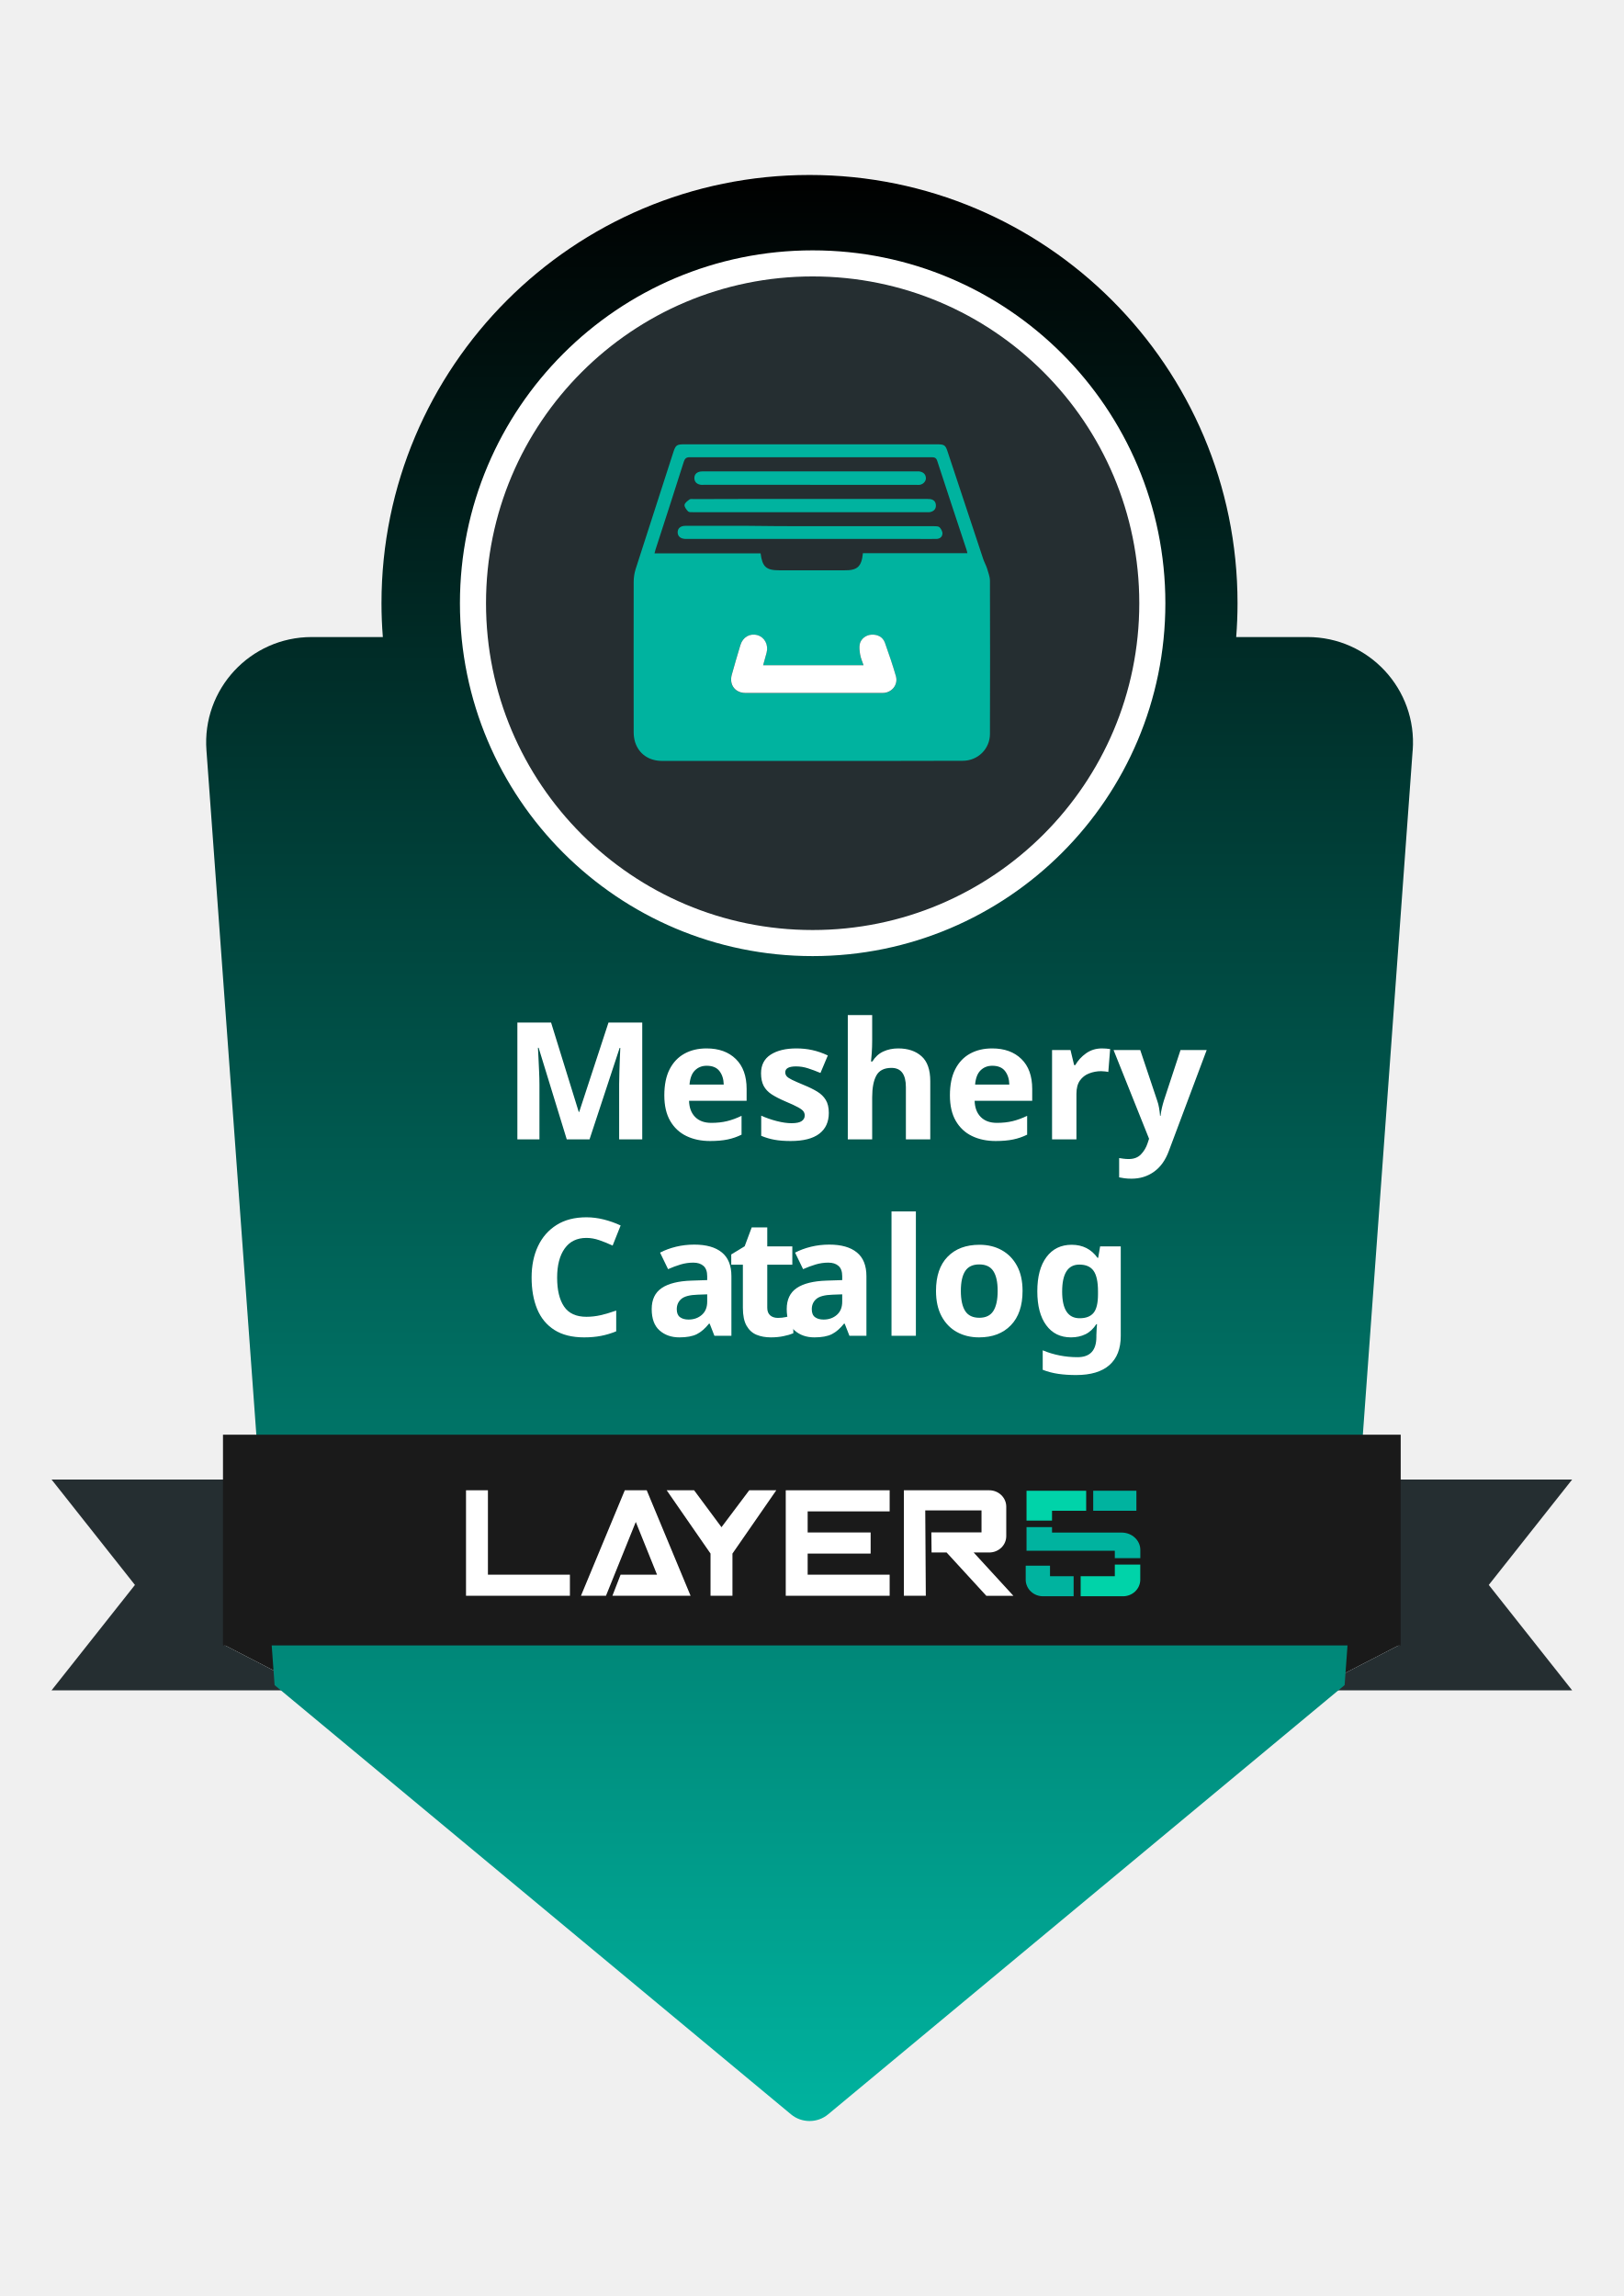
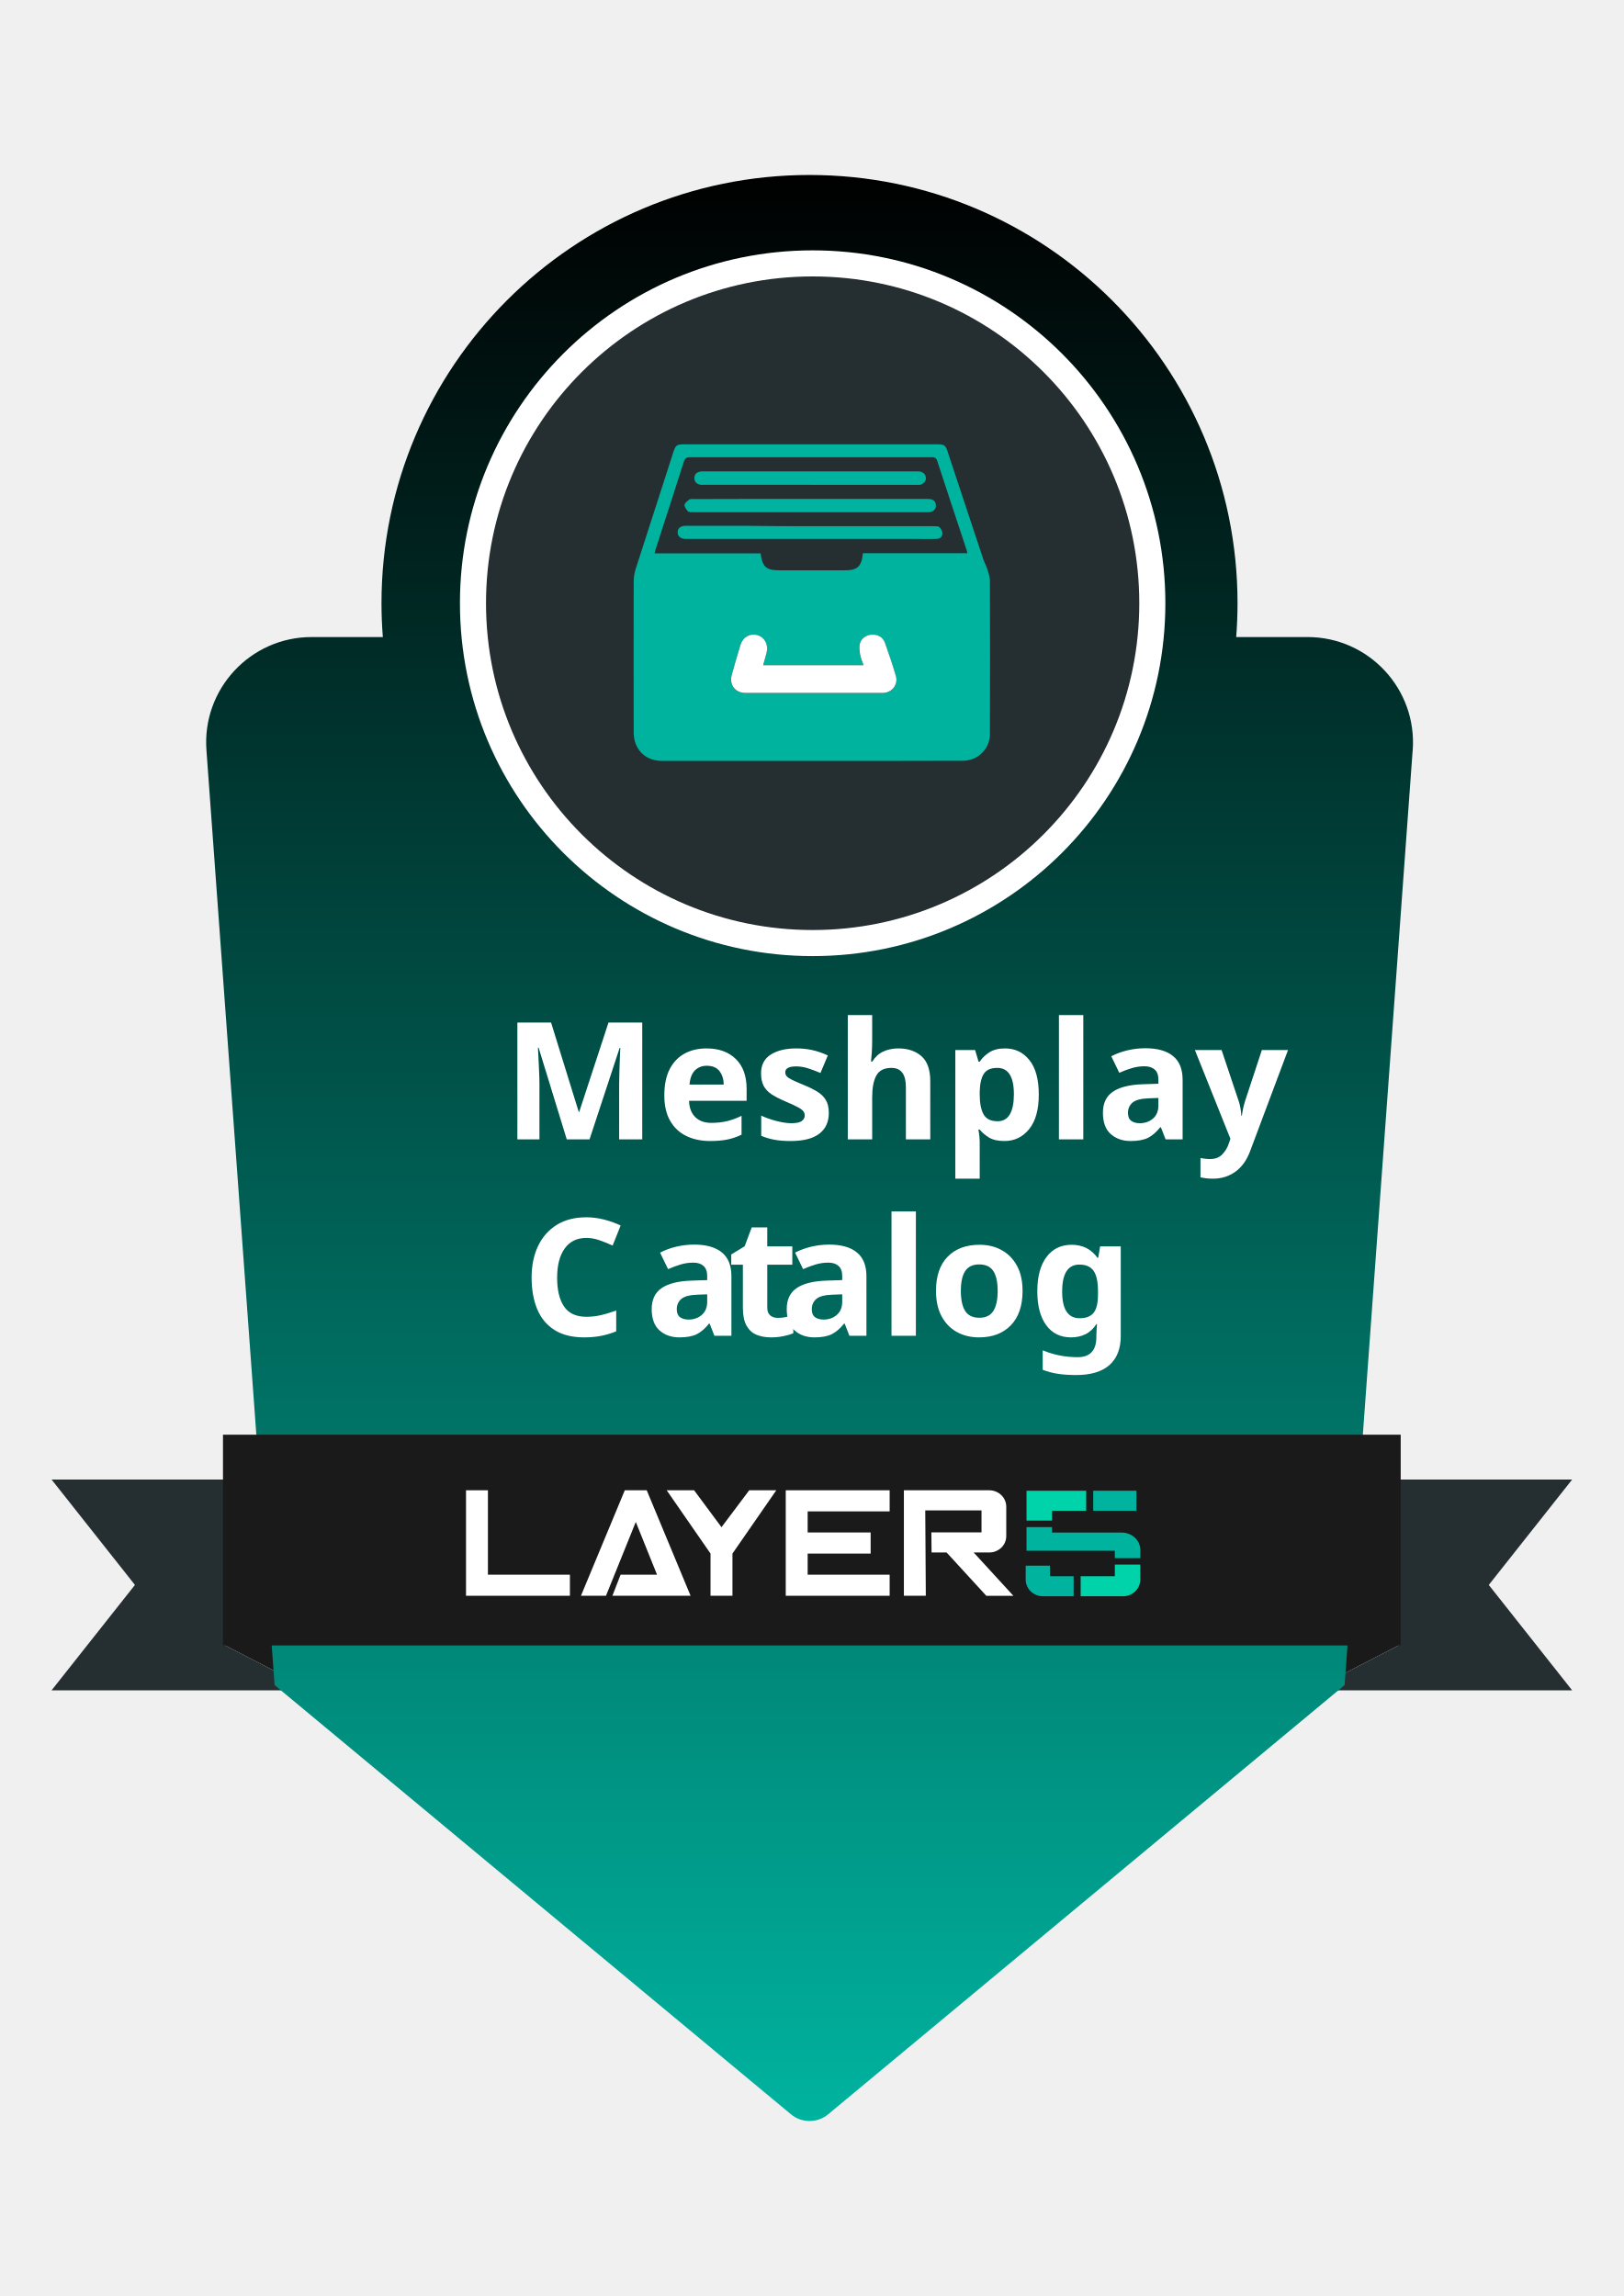
<svg xmlns="http://www.w3.org/2000/svg" id="Layer_1" data-name="Layer 1" viewBox="0 0 595.28 841.89">
  <defs>
    <style>
      .cls-1 {
        fill: #00b39f;
      }

      .cls-2, .cls-3 {
        fill: #fff;
      }

      .cls-4, .cls-5 {
        fill: #252e31;
      }

      .cls-6 {
        letter-spacing: 0em;
      }

      .cls-7 {
        clip-path: url(#clippath-1);
      }

      .cls-8 {
        fill: #00d3a9;
      }

      .cls-9 {
        letter-spacing: 0em;
      }

      .cls-10 {
        clip-path: url(#clippath);
      }

      .cls-11 {
        fill: #a20e30;
      }

      .cls-12 {
        fill: none;
      }

      .cls-5 {
        stroke: #fff;
        stroke-width: 9.56px;
      }

      .cls-13 {
        fill: #1a1a1a;
      }

      .cls-14 {
        fill: url(#linear-gradient);
      }

      .cls-3 {
        font-family: QanelasSoft-SemiBold, 'Qanelas Soft';
        font-size: 60px;
        font-weight: 600;
      }
    </style>
    <clipPath id="clippath">
      <rect class="cls-12" x="18.91" y="64.17" width="557.47" height="713.56" />
    </clipPath>
    <linearGradient id="linear-gradient" x1="296.79" y1="779.83" x2="296.79" y2="66.28" gradientTransform="translate(0 844) scale(1 -1)" gradientUnits="userSpaceOnUse">
      <stop offset="0" stop-color="#000" />
      <stop offset="1" stop-color="#00b39f" />
    </linearGradient>
    <clipPath id="clippath-1">
      <rect class="cls-12" x="232.33" y="162.92" width="130.61" height="116.09" />
    </clipPath>
  </defs>
-   <g id="Meshery_Catalog" data-name="Meshery Catalog">
+   <g id="Meshplay_Catalog" data-name="Meshplay Catalog">
    <g class="cls-10">
      <g>
        <path class="cls-13" d="m480.86,602.94v16.86l32.66-16.86h-32.66Z" />
        <path class="cls-13" d="m114.42,619.8v-16.86h-32.66l32.66,16.86Z" />
        <path class="cls-4" d="m576.37,542.52H18.91l30.56,38.64-30.56,38.64h95.51l-32.66-16.86h32.66v-19.01h366.44v19.01h32.66l-32.66,16.86h95.51l-30.56-38.64,30.56-38.64Z" />
        <path class="cls-14" d="m517.9,275.16l-24.94,342.73-189.33,157.36c-3.92,3.3-9.75,3.3-13.67,0l-189.29-157.36-24.98-342.73c-1.69-22.44,16.06-41.57,38.57-41.57h26.1c-.33-4.09-.5-8.22-.5-12.4,0-86.74,70.28-157.03,156.92-157.03s156.92,70.29,156.92,157.03c0,4.17-.17,8.31-.49,12.4h26.14c22.51,0,40.26,19.13,38.57,41.57Z" />
        <path class="cls-5" d="m297.93,345.8c68.78,0,124.53-55.79,124.53-124.61s-55.75-124.61-124.53-124.61-124.53,55.79-124.53,124.61,55.75,124.61,124.53,124.61Z" />
        <g class="cls-7">
          <g>
            <path class="cls-1" d="m297.7,279.01h-54.95c-4.86,0-8.53-2.56-9.92-6.91-.32-1.09-.51-2.3-.51-3.46,0-18.43-.06-36.93,0-55.36,0-1.54.25-3.07.69-4.54,4.61-14.34,9.22-28.61,13.83-42.88.88-2.69,1.26-2.94,4.11-2.94h92.52c2.78,0,3.16.26,3.98,2.82,4.36,13.06,8.65,26.18,13.01,39.23.38,1.15,1.01,2.24,1.39,3.39.44,1.54,1.08,3.07,1.08,4.61.06,18.69.06,37.44,0,56.13,0,5.5-4.42,9.86-9.98,9.86-18.44.06-36.82.06-55.26.06Zm18.69-76.16h38.27c-.12-.58-.19-.9-.32-1.28-3.6-10.88-7.2-21.7-10.74-32.58-.38-1.22-1.14-1.34-2.15-1.34h-88.55c-1.26,0-1.83.45-2.21,1.66-3.41,10.75-6.88,21.5-10.36,32.19-.13.45-.25.9-.38,1.41h38.9c.63,4.93,2.02,6.21,6.88,6.21h23.81c4.74.06,6.32-1.28,6.82-6.27Zm-36.63,41.09c.44-1.6.88-3.07,1.26-4.54.76-2.94-.69-5.7-3.35-6.46-2.78-.77-5.37.7-6.25,3.65-1.07,3.58-2.15,7.23-3.16,10.88-1.01,3.65,1.26,6.66,4.99,6.66h50.34c3.28,0,5.75-2.94,4.86-6.14-1.2-4.16-2.59-8.19-4.04-12.29-.76-2.11-2.72-3.07-4.93-2.94-2.02.13-3.85,1.47-4.29,3.46-.25,1.22-.06,2.5.13,3.78.25,1.34.76,2.56,1.26,3.97h-36.82Z" />
            <path class="cls-2" d="m281.03,239.39c-.38,1.47-.82,2.94-1.26,4.54h36.82c-.51-1.41-1.01-2.62-1.26-3.97-.19-1.28-.38-2.56-.13-3.78.44-1.98,2.27-3.33,4.29-3.46,2.21-.13,4.17.83,4.93,2.94,1.45,4.1,2.84,8.13,4.04,12.29.88,3.2-1.58,6.14-4.86,6.14h-50.33c-3.73,0-6-3.01-4.99-6.66,1.01-3.65,2.08-7.3,3.16-10.88.88-2.94,3.47-4.42,6.25-3.65,2.65.77,4.11,3.52,3.35,6.46Z" />
            <path class="cls-1" d="m297.2,192.94h45.16c.69,0,1.64,0,2.08.38.57.58,1.14,1.6,1.07,2.37-.06,1.28-1.07,1.92-2.27,1.92-2.46.06-4.92,0-7.39,0h-84.63c-1.71-.06-2.78-.96-2.78-2.43s1.07-2.37,2.84-2.37h22.74c7.7.13,15.41.13,23.18.13Z" />
            <path class="cls-1" d="m297.01,182.95h42.12c.63,0,1.26,0,1.9.06,1.26.19,2.02.9,2.08,2.24.06,1.34-.69,2.18-2.02,2.5-.51.13-1.07.06-1.58.06h-85.39c-.63,0-1.45.06-1.83-.26-.63-.64-1.39-1.66-1.33-2.37.06-.77,1.07-1.47,1.83-2.05.38-.26,1.14-.13,1.71-.13,14.21-.06,28.36-.06,42.5-.06Z" />
            <path class="cls-1" d="m297.01,177.77h-38.97c-.44,0-.95.06-1.39-.06-1.26-.26-2.08-1.09-2.08-2.43s.82-2.11,2.15-2.37c.38-.06.82-.06,1.26-.06h78.06c.44,0,.82-.06,1.26.06,1.26.26,2.08,1.02,2.15,2.37.06,1.15-.95,2.3-2.28,2.5-.44.06-.82,0-1.26,0h-38.9Z" />
          </g>
        </g>
        <path class="cls-11" d="m114.42,583.9v19.01h366.44v-19.01H114.42Z" />
        <path class="cls-13" d="m513.52,603.34H81.75v-77.27h431.77v77.27Z" />
        <path class="cls-2" d="m178.89,546.45h-8.04v38.68h38.09v-7.73h-30.06v-30.95Z" />
        <path class="cls-2" d="m229.06,546.45l-16.07,38.68h9.17l10.93-27.07,7.79,19.34h-13.36l-3,7.73h28.66l-16.08-38.68h-8.03Z" />
        <path class="cls-2" d="m264.51,559.99l-10.04-13.54h-10.05l16.07,23.21v15.47h8.04v-15.47l16.07-23.21h-9.92l-10.17,13.54Z" />
        <path class="cls-2" d="m288.07,552.54v32.59h38.09v-7.73h-30.06v-7.74h23.09v-7.74h-23.09v-7.73h30.06v-7.74h-38.09v6.09Z" />
        <path class="cls-2" d="m339.22,553.83h20.62v8.05h-18.39l.08,7.38h5.51l14.57,15.89h9.92l-14.57-15.89h5.71c.82,0,1.63-.15,2.39-.46s1.45-.74,2.03-1.3c.58-.56,1.04-1.22,1.35-1.95.31-.73.47-1.51.47-2.3v-10.79c0-1.59-.66-3.12-1.83-4.25-1.17-1.13-2.76-1.76-4.42-1.76h-31.28v38.68h8.04l-.21-31.3Z" />
        <path class="cls-1" d="m416.62,546.62h-15.83v7.34h15.83v-7.34Z" />
        <path class="cls-1" d="m418.06,571.34v-3.04c0-3.5-3.06-6.34-6.86-6.34h-25.51v-2h-9.35v8.66h32.37v2.71h9.35Z" />
        <path class="cls-8" d="m385.69,557.57v-3.6h12.52v-7.34h-21.87v10.94h9.35Z" />
        <path class="cls-8" d="m408.71,573.7v4.27h-12.52v7.34h15.43c1.68.03,3.29-.59,4.49-1.71,1.21-1.12,1.9-2.65,1.93-4.27v-5.63h-9.33Z" />
        <path class="cls-1" d="m384.95,574.1v3.87h8.66v7.34h-11.14c-1.68.03-3.29-.59-4.5-1.71-1.2-1.12-1.9-2.66-1.93-4.27v-5.23h8.9Z" />
        <text class="cls-3" transform="translate(184.27 417.79)">
-           <tspan x="0" y="0">Meshery</tspan>
+           <tspan x="0" y="0">Meshplay</tspan>
          <tspan class="cls-6" x="7.14" y="72">C</tspan>
          <tspan x="52.14" y="72">a</tspan>
          <tspan class="cls-9" x="82.44" y="72">t</tspan>
          <tspan x="101.64" y="72">alog</tspan>
        </text>
      </g>
    </g>
  </g>
</svg>
